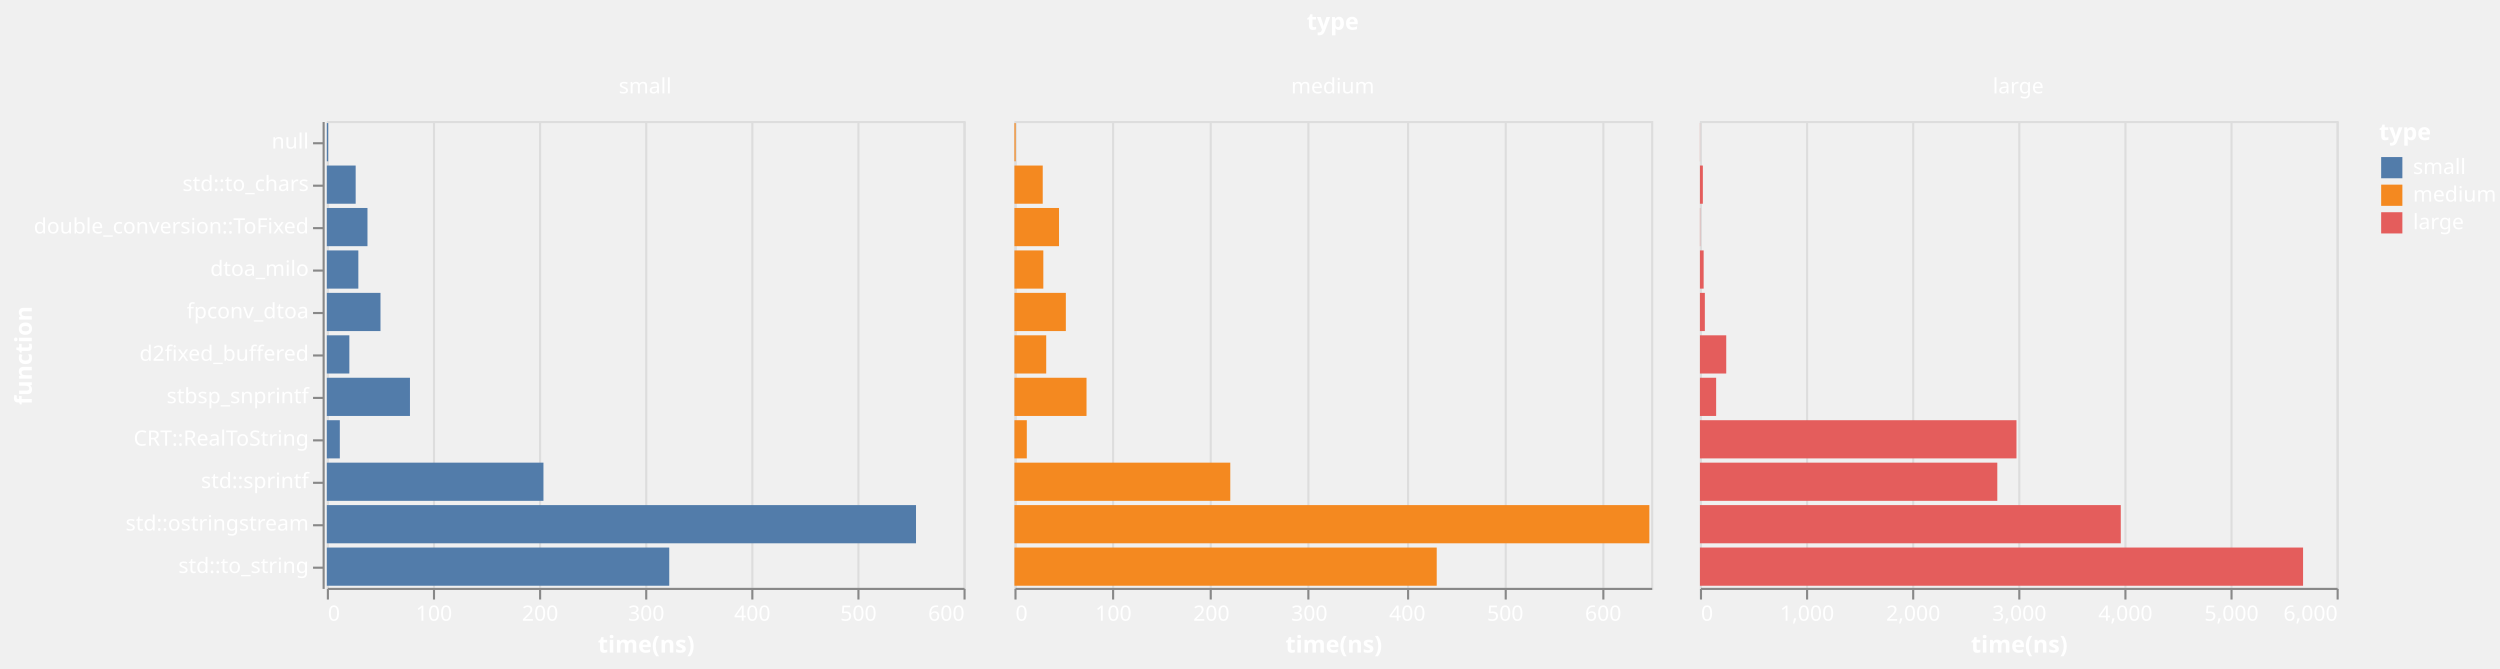
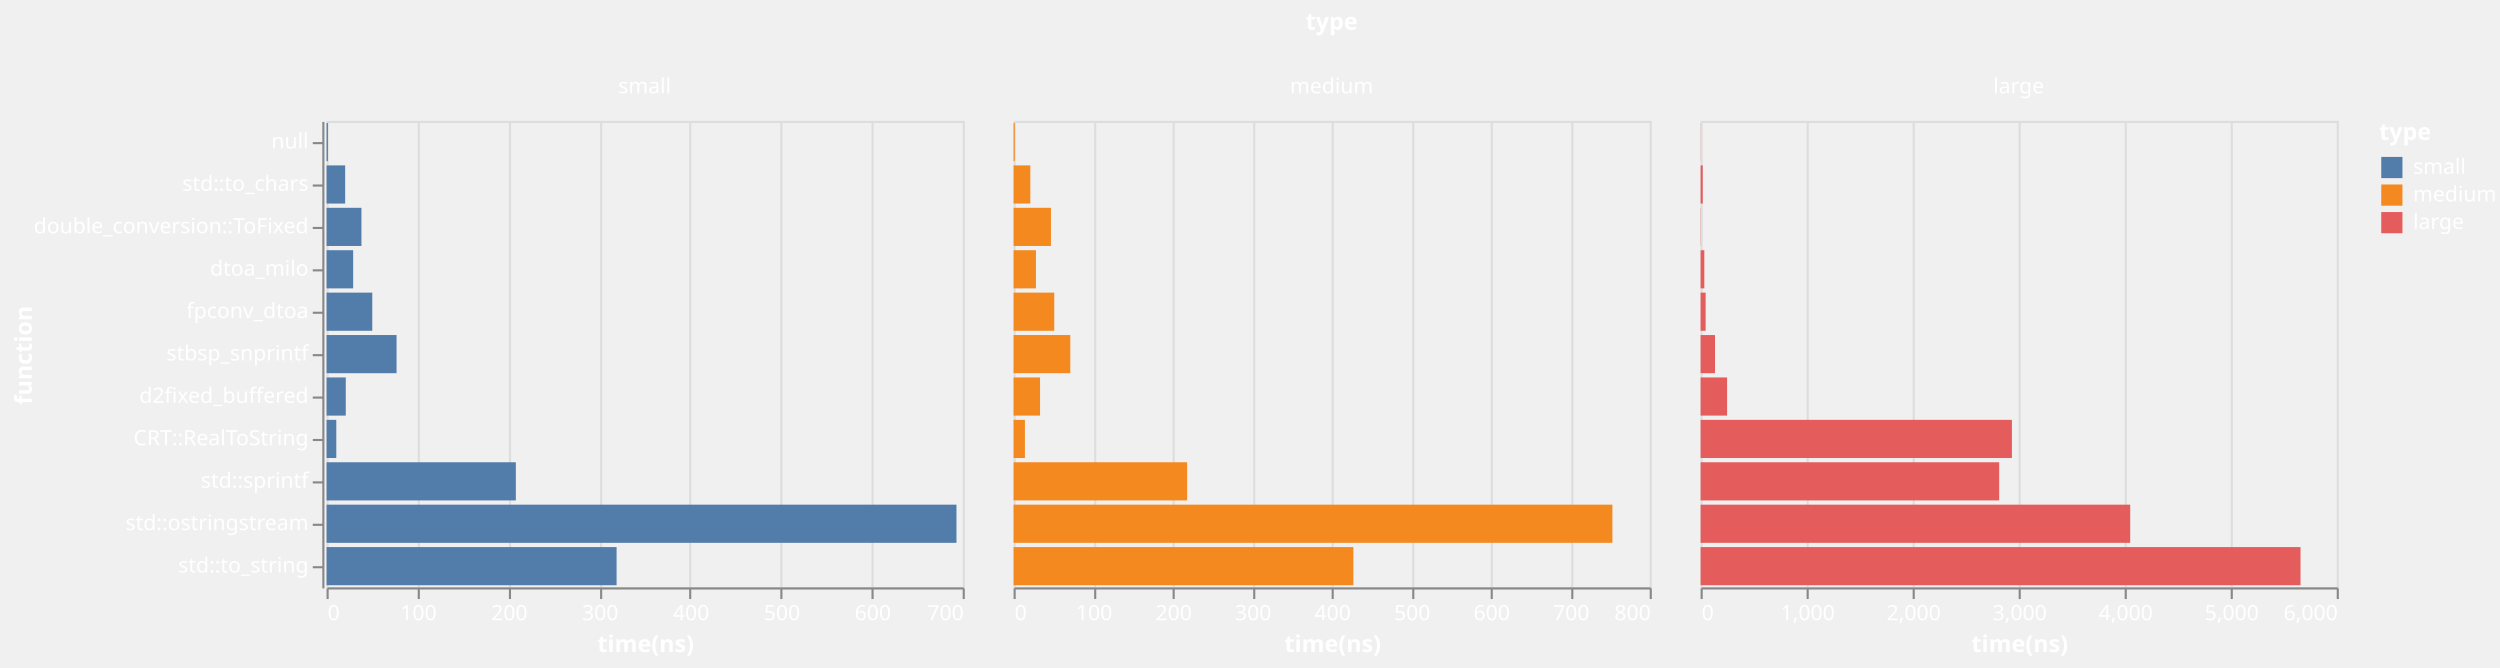
- <svg xmlns="http://www.w3.org/2000/svg" viewBox="0 0 1178 315">
+ <svg xmlns="http://www.w3.org/2000/svg" viewBox="0 0 1179 315">
  <g fill="none" stroke-miterlimit="10">
-     <path d="M154 57Zm474-31Zm0-21Z" aria-hidden="true" />
    <text fill="#fff" font-family="sans-serif" font-size="11" font-weight="bold" text-anchor="middle" transform="translate(628 14)">type</text>
-     <path d="M152 57v220Zm.5.5Z" aria-hidden="true" />
+     <path d="M152 57v220Z" aria-hidden="true" />
    <path stroke="#888" d="M152.5 67.5h-5m5 20h-5m5 20h-5m5 20h-5m5 20h-5m5 20h-5m5 20h-5m5 20h-5m5 20h-5m5 20h-5m5 20h-5" />
    <g fill="#fff" font-family="sans-serif" font-size="10" text-anchor="end">
      <text transform="translate(145.5 70)">null</text>
      <text transform="translate(145.5 90)">std::to_chars</text>
      <text transform="translate(145.5 110)">double_conversion::ToFixed</text>
      <text transform="translate(145.5 130)">dtoa_milo</text>
      <text transform="translate(145.5 150)">fpconv_dtoa</text>
-       <text transform="translate(145.5 170)">d2fixed_buffered</text>
-       <text transform="translate(145.5 190)">stbsp_snprintf</text>
+       <text transform="translate(145.5 170)">stbsp_snprintf</text>
+       <text transform="translate(145.5 190)">d2fixed_buffered</text>
      <text transform="translate(145.5 210)">CRT::RealToString</text>
      <text transform="translate(145.5 230)">std::sprintf</text>
      <text transform="translate(145.5 250)">std::ostringstream</text>
      <text transform="translate(145.5 270)">std::to_string</text>
    </g>
    <path stroke="#888" d="M152.5 57.5v220" />
    <text fill="#fff" font-family="sans-serif" font-size="11" font-weight="bold" text-anchor="middle" transform="rotate(-90 91.24 76.26)">function</text>
-     <path d="M154 56h300-300Zm150-20Z" aria-hidden="true" />
+     <path d="M154 56h300z" aria-hidden="true" />
    <text fill="#fff" font-family="sans-serif" font-size="10" text-anchor="middle" transform="translate(304 44)">small</text>
-     <path d="M478 56h300-300Zm150-20Z" aria-hidden="true" />
+     <path d="M478 56h300z" aria-hidden="true" />
    <text fill="#fff" font-family="sans-serif" font-size="10" text-anchor="middle" transform="translate(628 44)">medium</text>
-     <path d="M801 56h300-300Zm150-20Z" aria-hidden="true" />
-     <text fill="#fff" font-family="sans-serif" font-size="10" text-anchor="middle" transform="translate(951 44)">large</text>
-     <path stroke="#ddd" d="M154.5 57.5h300v220h-300Z" aria-hidden="true" />
-     <g aria-hidden="true">
-       <path d="M154.5 277.5Z" aria-hidden="true" />
-       <path stroke="#ddd" d="M154.5 277.5v-220m50 220v-220m50 220v-220m50 220v-220m50 220v-220m50 220v-220m50 220v-220" />
-     </g>
-     <path d="M154.5 277.5Z" aria-hidden="true" />
-     <path stroke="#888" d="M154.5 277.5v5m50-5v5m50-5v5m50-5v5m50-5v5m50-5v5m50-5v5" />
+     <path d="M802 56h300z" aria-hidden="true" />
+     <text fill="#fff" font-family="sans-serif" font-size="10" text-anchor="middle" transform="translate(952 44)">large</text>
+     <path stroke="#ddd" d="M154.5 57.5h300v220h-300Zm0 220v-220m43 220v-220m43 220v-220m43 220v-220m42 220v-220m43 220v-220m43 220v-220m43 220v-220" aria-hidden="true" />
+     <path stroke="#888" d="M154.5 277.5v5m43-5v5m43-5v5m43-5v5m42-5v5m43-5v5m43-5v5m43-5v5" />
    <g fill="#fff" font-family="sans-serif" font-size="10">
      <text transform="translate(154.5 292.5)">0</text>
-       <text text-anchor="middle" transform="translate(204.5 292.5)">100</text>
-       <text text-anchor="middle" transform="translate(254.5 292.5)">200</text>
-       <text text-anchor="middle" transform="translate(304.5 292.5)">300</text>
-       <text text-anchor="middle" transform="translate(354.5 292.5)">400</text>
-       <text text-anchor="middle" transform="translate(404.5 292.5)">500</text>
-       <text text-anchor="end" transform="translate(454.5 292.5)">600</text>
+       <text text-anchor="middle" transform="translate(197.357 292.5)">100</text>
+       <text text-anchor="middle" transform="translate(240.214 292.5)">200</text>
+       <text text-anchor="middle" transform="translate(283.071 292.5)">300</text>
+       <text text-anchor="middle" transform="translate(325.929 292.5)">400</text>
+       <text text-anchor="middle" transform="translate(368.786 292.5)">500</text>
+       <text text-anchor="middle" transform="translate(411.643 292.5)">600</text>
+       <text text-anchor="end" transform="translate(454.5 292.5)">700</text>
    </g>
    <path stroke="#888" d="M154.5 277.5h300" />
    <text fill="#fff" font-family="sans-serif" font-size="11" font-weight="bold" text-anchor="middle" transform="translate(304.5 307.5)">time(ns)</text>
-     <path fill="#4c78a8" d="M154 58h.623v18H154Zm0 160h102.078v18H154Zm0-140h13.595v18H154Zm0 180h161.352v18H154Zm0-20h277.622v18H154Zm0-60h39.175v18H154Zm0-80h19.156v18H154Zm0 20h14.85v18H154Zm0 40h10.611v18H154Zm0-20h25.287v18H154Zm0 60h6.125v18H154Z" opacity=".96" />
-     <path stroke="#ddd" d="M478.5 57.5h300v220h-300Z" aria-hidden="true" />
-     <g aria-hidden="true">
-       <path d="M478.5 277.5Z" aria-hidden="true" />
-       <path stroke="#ddd" d="M478.5 277.5v-220m46 220v-220m46 220v-220m46 220v-220m47 220v-220m46 220v-220m46 220v-220" />
-     </g>
-     <path d="M478.5 277.5Z" aria-hidden="true" />
-     <path stroke="#888" d="M478.5 277.5v5m46-5v5m46-5v5m46-5v5m47-5v5m46-5v5m46-5v5" />
+     <path fill="#4c78a8" d="M154 58h.64v18H154Zm0 160h89.27v18H154Zm0-140h8.775v18H154Zm0 180h136.782v18H154Zm0-20h297.073v18H154Zm0-80h33.015v18H154Zm0-60h16.464v18H154Zm0 20h12.543v18H154Zm0 60h9.066v18H154Zm0-40h21.57v18H154Zm0 60h4.595v18H154Z" opacity=".96" />
+     <path stroke="#ddd" d="M478.5 57.5h300v220h-300Zm0 220v-220m38 220v-220m37 220v-220m38 220v-220m37 220v-220m38 220v-220m37 220v-220m38 220v-220m37 220v-220" aria-hidden="true" />
+     <path stroke="#888" d="M478.5 277.5v5m38-5v5m37-5v5m38-5v5m37-5v5m38-5v5m37-5v5m38-5v5m37-5v5" />
    <g fill="#fff" font-family="sans-serif" font-size="10">
      <text transform="translate(478.5 292.5)">0</text>
-       <text text-anchor="middle" transform="translate(524.654 292.5)">100</text>
-       <text text-anchor="middle" transform="translate(570.808 292.5)">200</text>
-       <text text-anchor="middle" transform="translate(616.962 292.5)">300</text>
-       <text text-anchor="middle" transform="translate(663.115 292.5)">400</text>
-       <text text-anchor="middle" transform="translate(709.27 292.5)">500</text>
-       <text text-anchor="middle" transform="translate(755.423 292.5)">600</text>
+       <text text-anchor="middle" transform="translate(516 292.5)">100</text>
+       <text text-anchor="middle" transform="translate(553.5 292.5)">200</text>
+       <text text-anchor="middle" transform="translate(591 292.5)">300</text>
+       <text text-anchor="middle" transform="translate(628.5 292.5)">400</text>
+       <text text-anchor="middle" transform="translate(666 292.5)">500</text>
+       <text text-anchor="middle" transform="translate(703.5 292.5)">600</text>
+       <text text-anchor="middle" transform="translate(741 292.5)">700</text>
+       <text text-anchor="end" transform="translate(778.5 292.5)">800</text>
    </g>
    <path stroke="#888" d="M478.5 277.5h300" />
    <text fill="#fff" font-family="sans-serif" font-size="11" font-weight="bold" text-anchor="middle" transform="translate(628.5 307.5)">time(ns)</text>
-     <path fill="#f58518" d="M478 58h.586v18H478Zm0 160h101.711v18H478Zm0-140h13.33v18H478Zm0 180h198.98v18H478Zm0-20h299.178v18H478Zm0-60h33.967v18H478Zm0-80h21.006v18H478Zm0 20h13.617v18H478Zm0 40h14.975v18H478Zm0-20h24.229v18H478Zm0 60h5.834v18H478Z" opacity=".96" />
-     <path stroke="#ddd" d="M801.5 57.5h300v220h-300Z" aria-hidden="true" />
-     <g aria-hidden="true">
-       <path d="M801.5 277.5Z" aria-hidden="true" />
-       <path stroke="#ddd" d="M801.5 277.5v-220m50 220v-220m50 220v-220m50 220v-220m50 220v-220m50 220v-220m50 220v-220" />
+     <path fill="#f58518" d="M478 58h.563v18H478Zm0 160h81.853v18H478Zm0-140h7.903v18H478Zm0 180h160.25v18H478Zm0-20h282.41v18H478Zm0-80h26.752v18H478Zm0-60h17.634v18H478Zm0 20h10.558v18H478Zm0 60h12.491v18H478Zm0-40h19.19v18H478Zm0 60h5.352v18H478Z" opacity=".96" />
+     <path stroke="#ddd" d="M802.5 57.5h300v220h-300Zm0 220v-220m50 220v-220m50 220v-220m50 220v-220m50 220v-220m50 220v-220m50 220v-220" aria-hidden="true" />
+     <path stroke="#888" d="M802.5 277.5v5m50-5v5m50-5v5m50-5v5m50-5v5m50-5v5m50-5v5" />
+     <g fill="#fff" font-family="sans-serif" font-size="10">
+       <text transform="translate(802.5 292.5)">0</text>
+       <text text-anchor="middle" transform="translate(852.5 292.5)">1,000</text>
+       <text text-anchor="middle" transform="translate(902.5 292.5)">2,000</text>
+       <text text-anchor="middle" transform="translate(952.5 292.5)">3,000</text>
+       <text text-anchor="middle" transform="translate(1002.5 292.5)">4,000</text>
+       <text text-anchor="middle" transform="translate(1052.5 292.5)">5,000</text>
+       <text text-anchor="end" transform="translate(1102.5 292.5)">6,000</text>
    </g>
-     <path d="M801.5 277.5Z" aria-hidden="true" />
-     <path stroke="#888" d="M801.5 277.5v5m50-5v5m50-5v5m50-5v5m50-5v5m50-5v5m50-5v5" />
-     <g fill="#fff" font-family="sans-serif" font-size="10">
-       <text transform="translate(801.5 292.5)">0</text>
-       <text text-anchor="middle" transform="translate(851.5 292.5)">1,000</text>
-       <text text-anchor="middle" transform="translate(901.5 292.5)">2,000</text>
-       <text text-anchor="middle" transform="translate(951.5 292.5)">3,000</text>
-       <text text-anchor="middle" transform="translate(1001.5 292.5)">4,000</text>
-       <text text-anchor="middle" transform="translate(1051.5 292.5)">5,000</text>
-       <text text-anchor="end" transform="translate(1101.5 292.5)">6,000</text>
-     </g>
-     <path stroke="#888" d="M801.5 277.5h300" />
-     <text fill="#fff" font-family="sans-serif" font-size="11" font-weight="bold" text-anchor="middle" transform="translate(951.5 307.5)">time(ns)</text>
-     <path fill="#e45756" d="M801 58h.064v18H801Zm0 160h140.125v18H801Zm0-140h1.386v18H801Zm0 180h284.207v18H801Zm0-20h198.32v18H801Zm0-60h7.643v18H801Zm0-80h.125v18H801Zm0 20h1.755v18H801Zm0 40h12.4v18H801Zm0-20h2.321v18H801Zm0 60h149.166v18H801Z" opacity=".96" />
-     <path d="M1121 57h52v53h-52Zm0 16Z" aria-hidden="true" />
-     <path d="M1121 73h51.566v11H1121Z" aria-hidden="true" />
-     <path fill="#4c78a8" d="M1122 74h10v10h-10Z" opacity=".96" />
-     <text fill="#fff" font-family="sans-serif" font-size="10" transform="translate(1137 82)">small</text>
-     <path d="M1121 86h51.566v11H1121Z" aria-hidden="true" />
-     <path fill="#f58518" d="M1122 87h10v10h-10Z" opacity=".96" />
-     <text fill="#fff" font-family="sans-serif" font-size="10" transform="translate(1137 95)">medium</text>
-     <path d="M1121 99h51.566v11H1121Z" aria-hidden="true" />
-     <path fill="#e45756" d="M1122 100h10v10h-10Z" opacity=".96" />
-     <text fill="#fff" font-family="sans-serif" font-size="10" transform="translate(1137 108)">large</text>
-     <text fill="#fff" font-family="sans-serif" font-size="11" font-weight="bold" transform="translate(1121 66)">type</text>
+     <path stroke="#888" d="M802.5 277.5h300" />
+     <text fill="#fff" font-family="sans-serif" font-size="11" font-weight="bold" text-anchor="middle" transform="translate(952.5 307.5)">time(ns)</text>
+     <path fill="#e45756" d="M802 58h.065v18H802Zm0 160h140.812v18H802Zm0-140h1.016v18H802Zm0 180h282.919v18H802Zm0-20h202.61v18H802Zm0-80h6.799v18H802Zm0-60h.11v18H802Zm0 20h1.76v18H802Zm0 60h12.498v18H802Zm0-40h2.384v18H802Zm0 60h146.822v18H802Z" opacity=".96" />
+     <path d="M1122 57h52v53h-52Z" aria-hidden="true" />
+     <path d="M1122 73h51.566v11H1122Z" aria-hidden="true" />
+     <path fill="#4c78a8" d="M1123 74h10v10h-10Z" opacity=".96" />
+     <text fill="#fff" font-family="sans-serif" font-size="10" transform="translate(1138 82)">small</text>
+     <path d="M1122 86h51.566v11H1122Z" aria-hidden="true" />
+     <path fill="#f58518" d="M1123 87h10v10h-10Z" opacity=".96" />
+     <text fill="#fff" font-family="sans-serif" font-size="10" transform="translate(1138 95)">medium</text>
+     <path d="M1122 99h51.566v11H1122Z" aria-hidden="true" />
+     <path fill="#e45756" d="M1123 100h10v10h-10Z" opacity=".96" />
+     <text fill="#fff" font-family="sans-serif" font-size="10" transform="translate(1138 108)">large</text>
+     <text fill="#fff" font-family="sans-serif" font-size="11" font-weight="bold" transform="translate(1122 66)">type</text>
  </g>
</svg>
